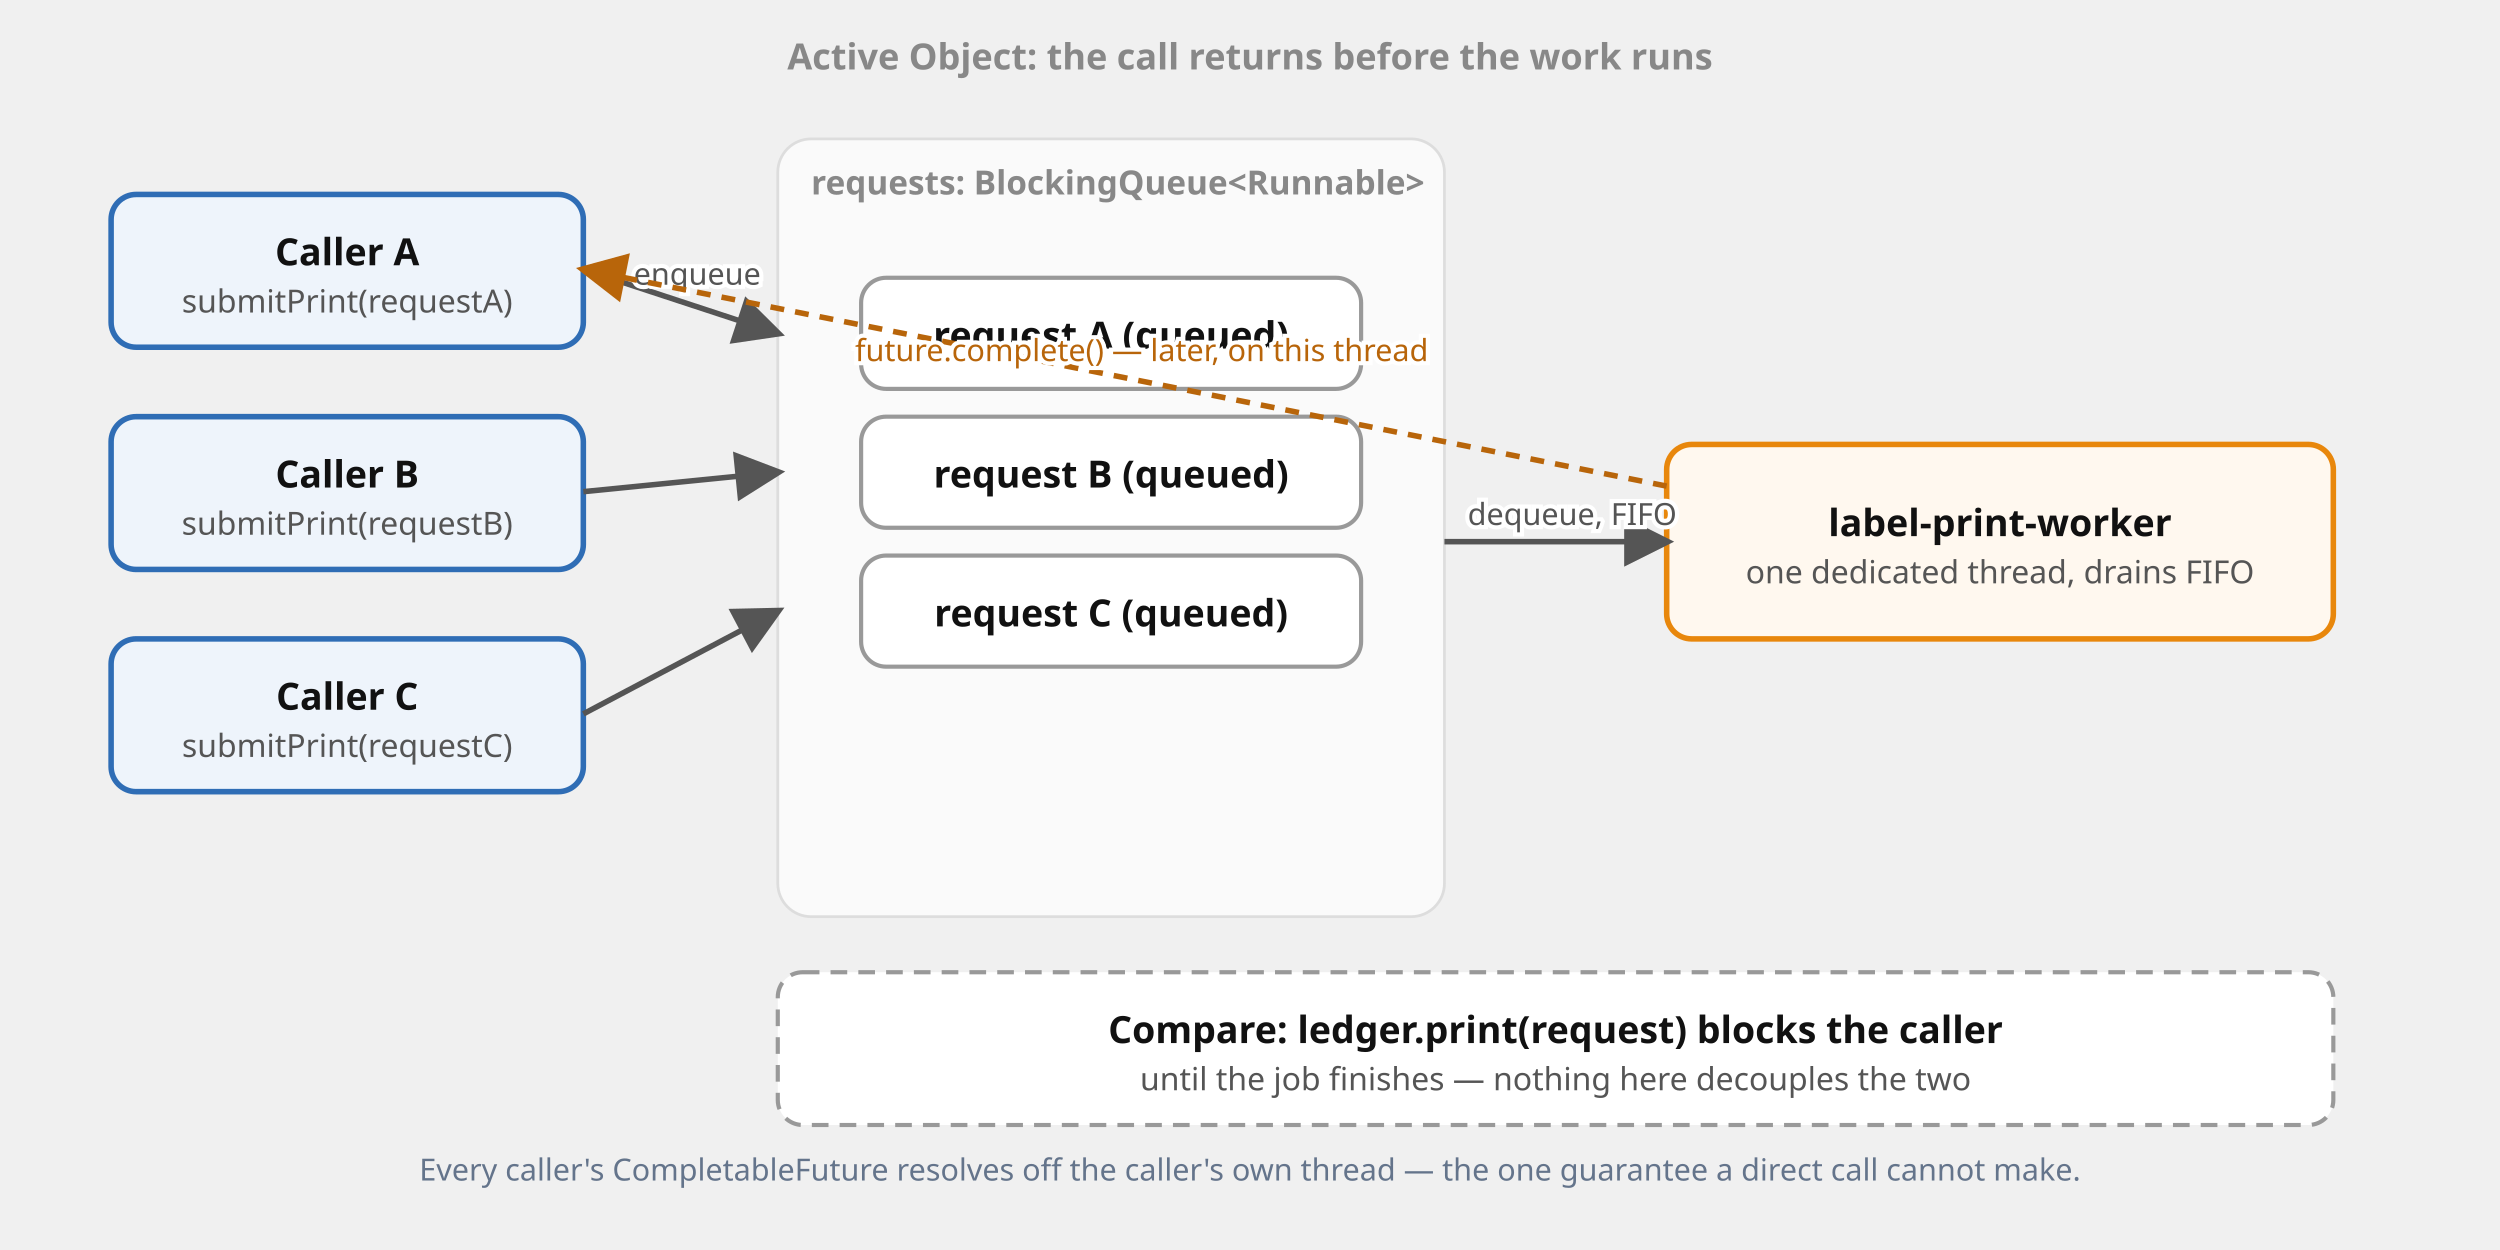
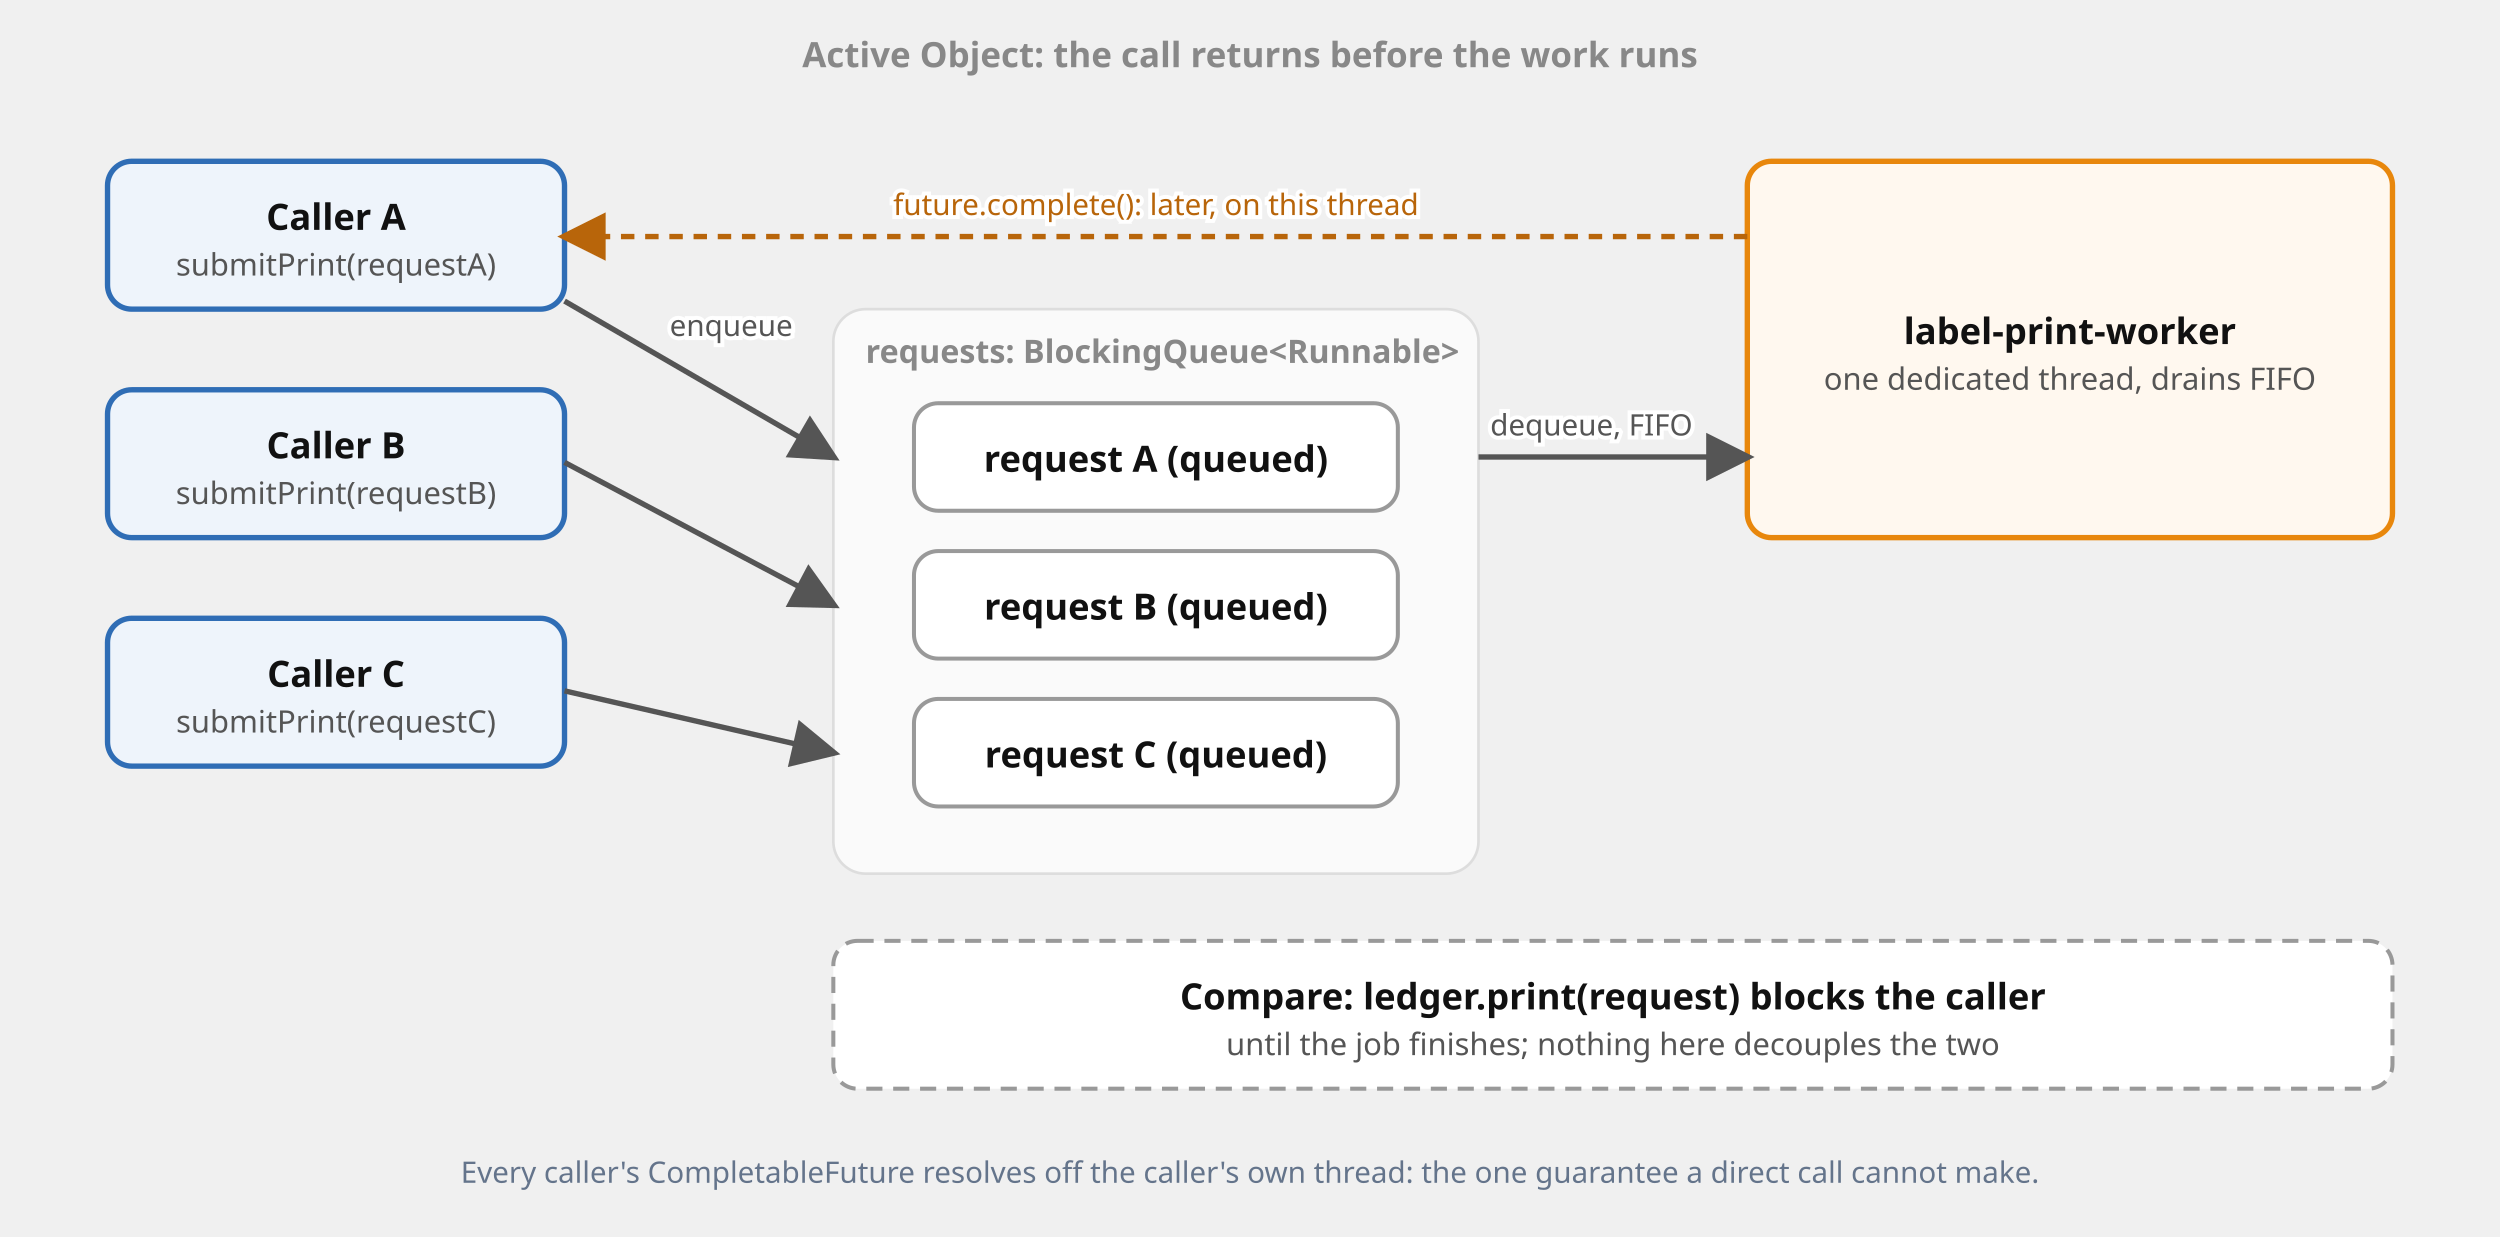
- <svg xmlns="http://www.w3.org/2000/svg" viewBox="0 0 900 450" font-family="'Red Hat Text', system-ui, sans-serif" role="img">
+ <svg xmlns="http://www.w3.org/2000/svg" viewBox="0 0 930 460" font-family="'Red Hat Text', system-ui, sans-serif" role="img">
  <defs>
    <marker id="a" viewBox="0 0 10 10" refX="8.5" refY="5" markerWidth="9" markerHeight="9" orient="auto-start-reverse">
      <path d="M0,0 L10,5 L0,10 z" fill="#555" />
    </marker>
    <marker id="am" viewBox="0 0 10 10" refX="8.5" refY="5" markerWidth="9" markerHeight="9" orient="auto-start-reverse">
      <path d="M0,0 L10,5 L0,10 z" fill="#b8650a" />
    </marker>
  </defs>
-   <rect x="280" y="50" width="240" height="280" rx="12" fill="#fafafa" stroke="#ddd" />
-   <text x="292" y="70" font-size="12" font-weight="700" fill="#888">requests: BlockingQueue&lt;Runnable&gt;</text>
-   <rect x="40" y="70" width="170" height="55" rx="9" fill="#eef4fb" stroke="#2f6db5" stroke-width="2" />
-   <text x="125.0" y="95.5" font-size="13.5" font-weight="700" fill="#111111" text-anchor="middle">Caller A</text>
-   <text x="125.0" y="112.5" font-size="11.5" fill="#555555" text-anchor="middle">submitPrint(requestA)</text>
-   <rect x="40" y="150" width="170" height="55" rx="9" fill="#eef4fb" stroke="#2f6db5" stroke-width="2" />
-   <text x="125.0" y="175.5" font-size="13.5" font-weight="700" fill="#111111" text-anchor="middle">Caller B</text>
-   <text x="125.0" y="192.5" font-size="11.5" fill="#555555" text-anchor="middle">submitPrint(requestB)</text>
+   <rect x="310" y="115" width="240" height="210" rx="12" fill="#fafafa" stroke="#ddd" />
+   <text x="322" y="135" font-size="12" font-weight="700" fill="#888">requests: BlockingQueue&lt;Runnable&gt;</text>
+   <rect x="40" y="60" width="170" height="55" rx="9" fill="#eef4fb" stroke="#2f6db5" stroke-width="2" />
+   <text x="125.0" y="85.5" font-size="13.5" font-weight="700" fill="#111111" text-anchor="middle">Caller A</text>
+   <text x="125.0" y="102.5" font-size="11.5" fill="#555555" text-anchor="middle">submitPrint(requestA)</text>
+   <rect x="40" y="145" width="170" height="55" rx="9" fill="#eef4fb" stroke="#2f6db5" stroke-width="2" />
+   <text x="125.0" y="170.5" font-size="13.5" font-weight="700" fill="#111111" text-anchor="middle">Caller B</text>
+   <text x="125.0" y="187.5" font-size="11.5" fill="#555555" text-anchor="middle">submitPrint(requestB)</text>
  <rect x="40" y="230" width="170" height="55" rx="9" fill="#eef4fb" stroke="#2f6db5" stroke-width="2" />
  <text x="125.0" y="255.5" font-size="13.5" font-weight="700" fill="#111111" text-anchor="middle">Caller C</text>
  <text x="125.0" y="272.5" font-size="11.5" fill="#555555" text-anchor="middle">submitPrint(requestC)</text>
-   <rect x="310" y="100" width="180" height="40" rx="9" fill="#ffffff" stroke="#999999" stroke-width="1.5" />
-   <text x="400.0" y="125.5" font-size="13.5" font-weight="700" fill="#111111" text-anchor="middle">request A (queued)</text>
-   <rect x="310" y="150" width="180" height="40" rx="9" fill="#ffffff" stroke="#999999" stroke-width="1.5" />
-   <text x="400.0" y="175.5" font-size="13.5" font-weight="700" fill="#111111" text-anchor="middle">request B (queued)</text>
-   <rect x="310" y="200" width="180" height="40" rx="9" fill="#ffffff" stroke="#999999" stroke-width="1.5" />
-   <text x="400.0" y="225.5" font-size="13.5" font-weight="700" fill="#111111" text-anchor="middle">request C (queued)</text>
-   <rect x="600" y="160" width="240" height="70" rx="9" fill="#fff8ef" stroke="#e8870c" stroke-width="2" />
-   <text x="720.0" y="193.0" font-size="13.5" font-weight="700" fill="#111111" text-anchor="middle">label-print-worker</text>
-   <text x="720.0" y="210.0" font-size="11.5" fill="#555555" text-anchor="middle">one dedicated thread, drains FIFO</text>
-   <rect x="280" y="350" width="560" height="55" rx="9" fill="#ffffff" stroke="#999999" stroke-width="1.5" stroke-dasharray="6 4" />
-   <text x="560.0" y="375.5" font-size="13.5" font-weight="700" fill="#111111" text-anchor="middle">Compare: ledger.print(request) blocks the caller</text>
-   <text x="560.0" y="392.5" font-size="11.5" fill="#555555" text-anchor="middle">until the job finishes — nothing here decouples the two</text>
-   <path d="M210,97 L280,120" fill="none" stroke="#555" stroke-width="2" marker-end="url(#a)" />
-   <text x="251.0" y="102.5" font-size="11" fill="#ffffff" stroke="#ffffff" stroke-width="3" paint-order="stroke" text-anchor="middle">enqueue</text>
-   <text x="251.0" y="102.5" font-size="11" fill="#555" text-anchor="middle">enqueue</text>
-   <path d="M210,177 L280,170" fill="none" stroke="#555" stroke-width="2" marker-end="url(#a)" />
-   <path d="M210,257 L280,220" fill="none" stroke="#555" stroke-width="2" marker-end="url(#a)" />
-   <path d="M520,195 L600,195" fill="none" stroke="#555" stroke-width="2" marker-end="url(#a)" />
-   <text x="566.0" y="189.0" font-size="11" fill="#ffffff" stroke="#ffffff" stroke-width="3" paint-order="stroke" text-anchor="middle">dequeue, FIFO</text>
-   <text x="566.0" y="189.0" font-size="11" fill="#555" text-anchor="middle">dequeue, FIFO</text>
-   <path d="M600,175 L210,97" fill="none" stroke="#b8650a" stroke-width="2" stroke-dasharray="5 4" marker-end="url(#am)" />
-   <text x="411.0" y="130.0" font-size="11" fill="#ffffff" stroke="#ffffff" stroke-width="3" paint-order="stroke" text-anchor="middle">future.complete() — later, on this thread</text>
-   <text x="411.0" y="130.0" font-size="11" fill="#b8650a" text-anchor="middle">future.complete() — later, on this thread</text>
-   <text x="450" y="25" font-size="13" fill="#888" text-anchor="middle" font-weight="700">Active Object: the call returns before the work runs</text>
-   <text x="450" y="425" font-size="11" fill="#64748b" text-anchor="middle">Every caller's CompletableFuture resolves off the caller's own thread — the one guarantee a direct call cannot make.</text>
+   <rect x="340" y="150" width="180" height="40" rx="9" fill="#ffffff" stroke="#999999" stroke-width="1.5" />
+   <text x="430.0" y="175.5" font-size="13.5" font-weight="700" fill="#111111" text-anchor="middle">request A (queued)</text>
+   <rect x="340" y="205" width="180" height="40" rx="9" fill="#ffffff" stroke="#999999" stroke-width="1.5" />
+   <text x="430.0" y="230.5" font-size="13.5" font-weight="700" fill="#111111" text-anchor="middle">request B (queued)</text>
+   <rect x="340" y="260" width="180" height="40" rx="9" fill="#ffffff" stroke="#999999" stroke-width="1.5" />
+   <text x="430.0" y="285.5" font-size="13.5" font-weight="700" fill="#111111" text-anchor="middle">request C (queued)</text>
+   <rect x="650" y="60" width="240" height="140" rx="9" fill="#fff8ef" stroke="#e8870c" stroke-width="2" />
+   <text x="770.0" y="128.0" font-size="13.5" font-weight="700" fill="#111111" text-anchor="middle">label-print-worker</text>
+   <text x="770.0" y="145.0" font-size="11.5" fill="#555555" text-anchor="middle">one dedicated thread, drains FIFO</text>
+   <rect x="310" y="350" width="580" height="55" rx="9" fill="#ffffff" stroke="#999999" stroke-width="1.5" stroke-dasharray="6 4" />
+   <text x="600.0" y="375.5" font-size="13.5" font-weight="700" fill="#111111" text-anchor="middle">Compare: ledger.print(request) blocks the caller</text>
+   <text x="600.0" y="392.5" font-size="11.5" fill="#555555" text-anchor="middle">until the job finishes; nothing here decouples the two</text>
+   <path d="M210,112 L310,170" fill="none" stroke="#555" stroke-width="2" marker-end="url(#a)" />
+   <text x="272.0" y="125.0" font-size="11" fill="#ffffff" stroke="#ffffff" stroke-width="3" paint-order="stroke" text-anchor="middle">enqueue</text>
+   <text x="272.0" y="125.0" font-size="11" fill="#555" text-anchor="middle">enqueue</text>
+   <path d="M210,172 L310,225" fill="none" stroke="#555" stroke-width="2" marker-end="url(#a)" />
+   <path d="M210,257 L310,280" fill="none" stroke="#555" stroke-width="2" marker-end="url(#a)" />
+   <path d="M550,170 L650,170" fill="none" stroke="#555" stroke-width="2" marker-end="url(#a)" />
+   <text x="592.0" y="162.0" font-size="11" fill="#ffffff" stroke="#ffffff" stroke-width="3" paint-order="stroke" text-anchor="middle">dequeue, FIFO</text>
+   <text x="592.0" y="162.0" font-size="11" fill="#555" text-anchor="middle">dequeue, FIFO</text>
+   <path d="M650,88 L210,88" fill="none" stroke="#b8650a" stroke-width="2" stroke-dasharray="5 4" marker-end="url(#am)" />
+   <text x="430.0" y="80.0" font-size="11" fill="#ffffff" stroke="#ffffff" stroke-width="3" paint-order="stroke" text-anchor="middle">future.complete(): later, on this thread</text>
+   <text x="430.0" y="80.0" font-size="11" fill="#b8650a" text-anchor="middle">future.complete(): later, on this thread</text>
+   <text x="465" y="25" font-size="13" fill="#888" text-anchor="middle" font-weight="700">Active Object: the call returns before the work runs</text>
+   <text x="465" y="440" font-size="11" fill="#64748b" text-anchor="middle">Every caller's CompletableFuture resolves off the caller's own thread: the one guarantee a direct call cannot make.</text>
</svg>
